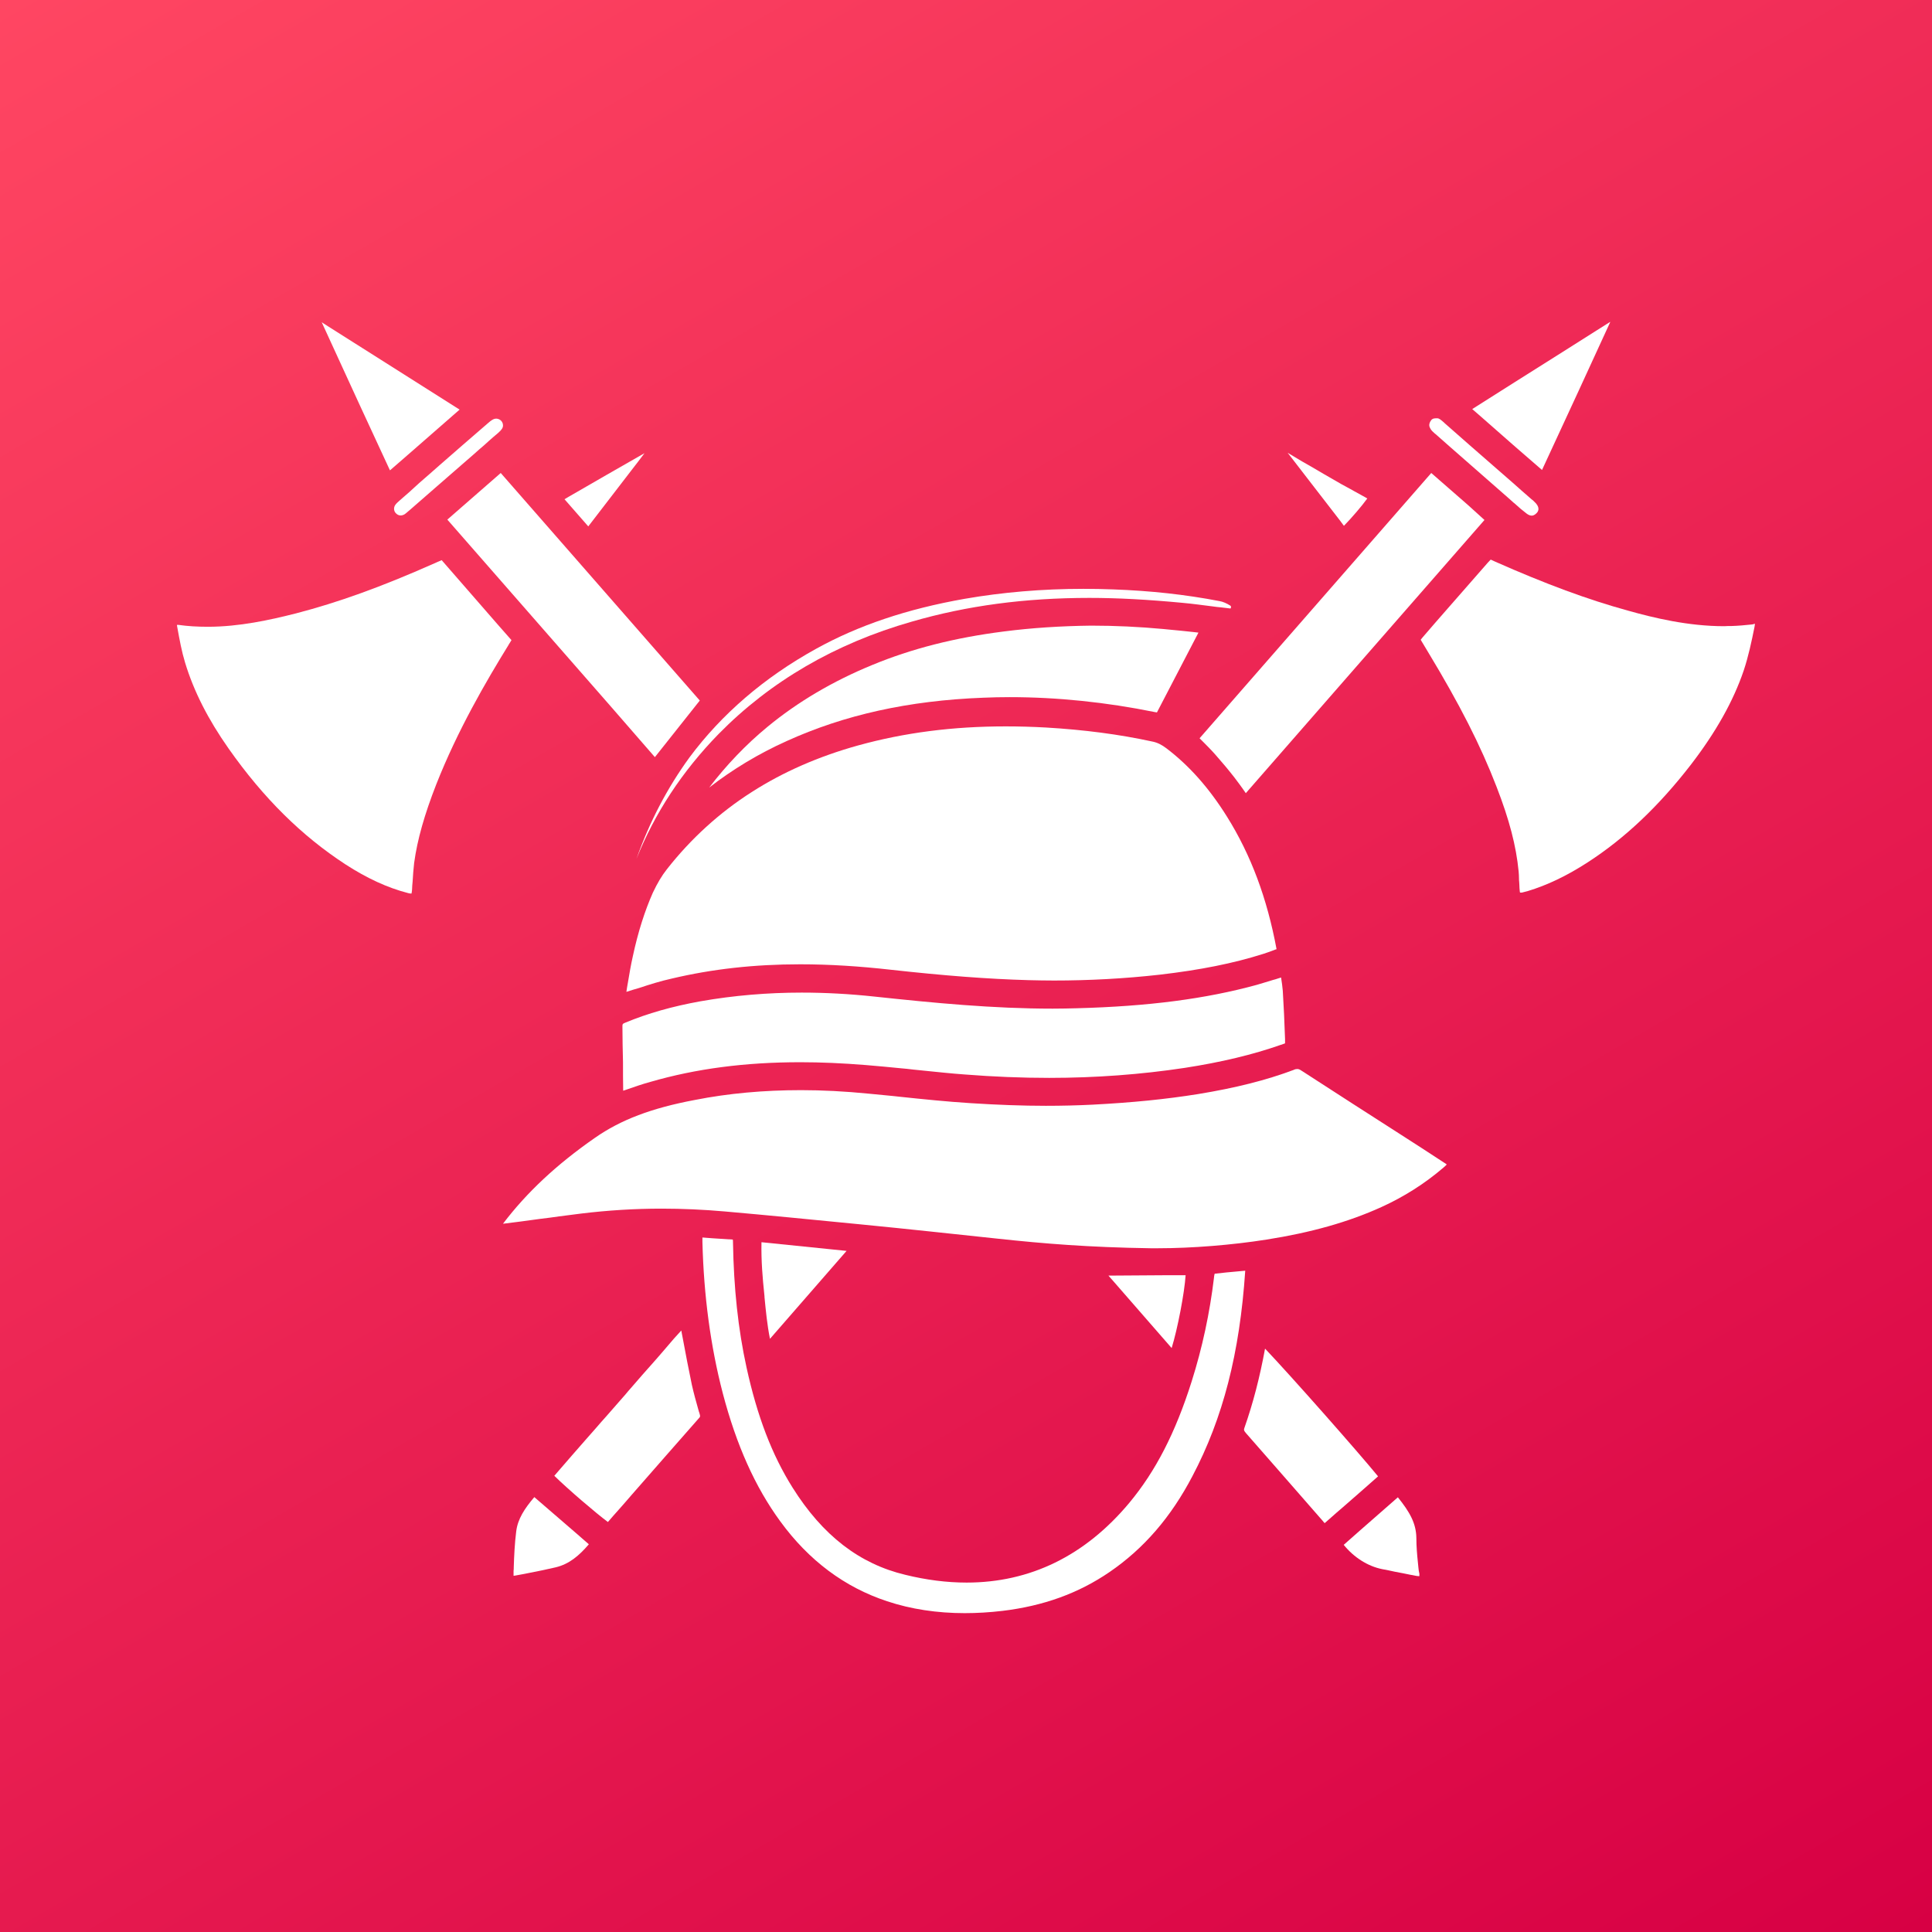
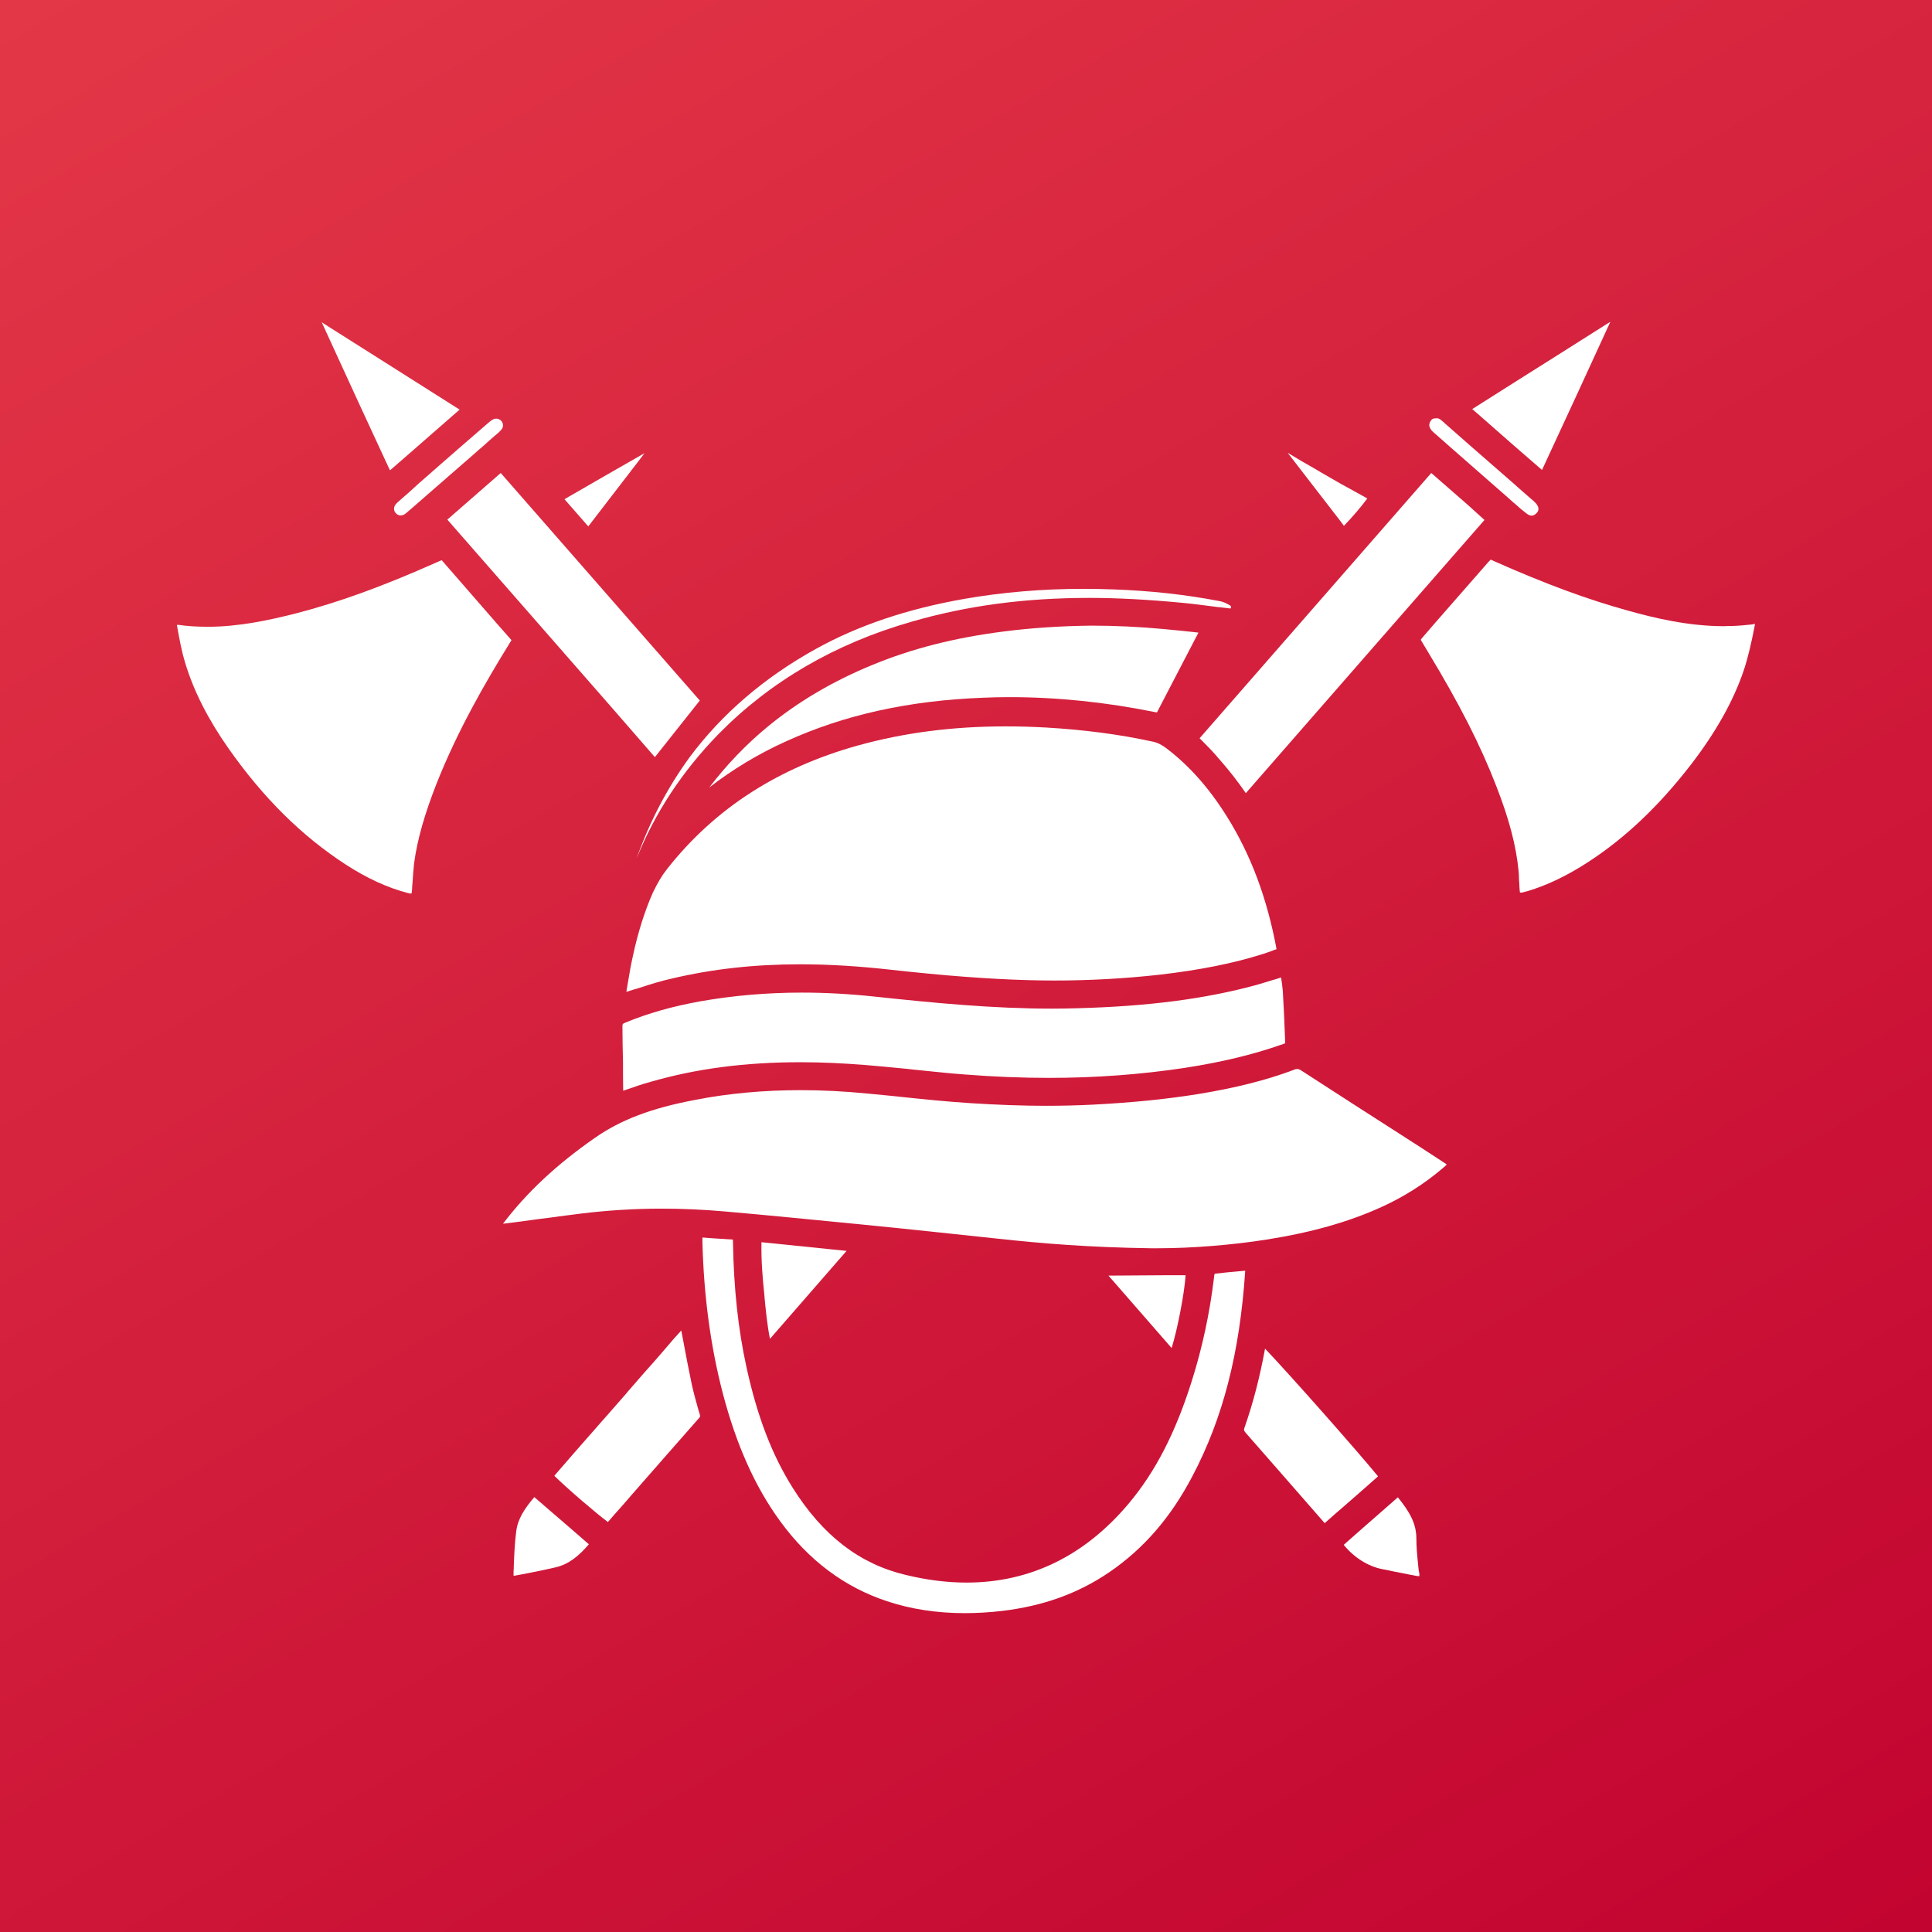
<svg xmlns="http://www.w3.org/2000/svg" version="1.1" id="Digipolis" x="0px" y="0px" viewBox="441 -442.3 1024 1024" style="enable-background:new 441 -442.3 1024 1024;" xml:space="preserve">
  <style type="text/css">
	.st0{fill:url(#SVGID_1_);}
	.st1{fill:#FFFFFF;}
</style>
  <linearGradient id="SVGID_1_" gradientUnits="userSpaceOnUse" x1="742.648" y1="-1151.391" x2="1092.35" y2="-545.688" gradientTransform="matrix(2 0 0 2 -882 1766.81)">
-     <stop offset="0" style="stop-color:#FF4662" />
-     <stop offset="1" style="stop-color:#D70044" />
+     <stop offset="0" style="stop-color:#E33747" />
+     <stop offset="1" style="stop-color:#C20430" />
  </linearGradient>
  <rect x="441" y="-442.3" class="st0" width="1024" height="1024" />
  <path class="st1" d="M1111.5,272.5c-2.8,15.3-6.4,29.1-10.9,41.9c-0.4,1.1-0.4,1.5,0.8,2.9c12.4,14.1,25.1,28.7,36.3,41.5l4.2,4.8  c0.4,0.5,0.8,1,1.2,1.4c1.1-1,2.2-1.9,3.3-2.9c2.1-1.9,4.1-3.6,6.2-5.4c7.2-6.3,13.2-11.5,18.8-16.5  C1160.6,327,1125.1,286.8,1111.5,272.5z" />
  <path class="st1" d="M776.4,64.6c-1,4.5-1.8,9-2.6,13.9c-0.2,0.9-0.3,1.9-0.5,2.9c-0.1,0.7-0.2,1.3-0.3,2c2.3-0.7,4.6-1.5,6.9-2.1  c5.1-1.7,11.1-3.6,17-4.9c21.5-5.1,43.9-7.6,68.2-7.6c15.5,0,31.3,1,48.2,2.9c28,3.1,51.1,4.9,72.8,5.5c4.2,0.1,9,0.2,13.5,0.2  c18.6,0,37.4-1,56.1-3.1c21.5-2.5,39-6,54.8-11c1.7-0.5,3.4-1.2,5.1-1.8c0.5-0.2,1.1-0.4,1.6-0.6l0,0l0,0c0.1,0,0.3-0.1,0.4-0.1  c-5-27-13.6-50-26.3-70.3c-9.5-15.2-20-27-32.1-36.2c-2.5-1.9-4.9-3.1-7.6-3.6c-17.5-3.8-35.9-6.2-56.2-7.4  c-7.2-0.4-14.4-0.6-21.4-0.6c-28,0-53.6,3.3-78.2,10.1c-20.9,5.8-39.8,14.1-56.2,24.6c-17.3,11-32.5,24.9-45.2,41.1  c-2.6,3.3-5,7.3-7.4,12.4C782.8,40.4,779.2,51.5,776.4,64.6z" />
  <path class="st1" d="M1219.2-174.5l-19.6-17.1l-31.7,36.3L1076.8-51l0.2,0.2l0.7,0.7c2.6,2.6,5,5,7.4,7.7c3.7,4.2,6.9,8,10.1,12.1  c1.8,2.4,3.8,5,6.1,8.4l69.7-79.8l56.8-65L1219.2-174.5z" />
  <path class="st1" d="M724.2,351.2c-5.2,6.1-8.8,11.6-9.6,18.2c-0.8,6.3-1.1,12.8-1.3,19c0,0.6,0,1.3-0.1,1.9c0,0.6,0,1.2,0,1.8v0  l0,0c0,0.3,0,0.6,0,0.8c0.3,0,0.5-0.1,0.8-0.1c1.6-0.3,3.2-0.6,4.9-0.9l2.5-0.5c4.7-0.9,9.5-1.9,14.2-3c7-1.7,12.2-6,17.5-12.2  l-7-6.1L724.2,351.2z" />
  <path class="st1" d="M811.6,306.3L811.6,306.3l-0.1-0.2l-0.4-1.4c-1.2-4.2-2.4-8.6-3.4-13c-1.7-8.2-3.3-16.4-4.9-25.1  c-0.2-1.2-0.5-2.4-0.7-3.7c-2.5,2.7-5.2,5.7-8.1,9.2c-0.6,0.7-1.2,1.4-1.8,2.1c-1.3,1.5-2.7,3.1-4,4.6c-4.6,5.1-8.9,10.1-12.9,14.7  c-1,1.1-1.9,2.2-2.9,3.4c-1,1.1-1.9,2.2-2.9,3.3l-7,8c-2,2.2-3.9,4.4-5.8,6.6c-2,2.2-3.9,4.5-5.9,6.7c-4.2,4.8-8.6,9.8-12.8,14.7  l-3.2,3.7c7,6.9,22.3,20,28.4,24.5c1.9-2.2,3.8-4.4,5.7-6.5c2.3-2.6,4.6-5.2,6.9-7.9c12.2-14,24.3-27.7,35.7-40.7  c0.5-0.5,0.8-0.8,0.3-2.3L811.6,306.3z" />
  <path class="st1" d="M1084.8,232.8c0,0.1,0,0.2-0.1,0.3c-0.1,0.7-0.3,1.4-0.3,2.1l0,0l0,0c-2.2,18.3-6.1,36.7-11.8,54.7  c-8.6,27.2-19.1,47.6-33.1,64.4c-23.4,28-52.5,42.2-86.2,42.2c-10.5,0-21.4-1.4-32.4-4.1c-24.4-5.8-43.9-20.9-59.8-46.2  c-11-17.5-18.7-37.7-24.4-63.6c-4.5-20.5-6.8-42.2-7.2-66.4c0-0.5,0-1-0.1-1.5l-10.9-0.7l-5.2-0.4v2.4c0.7,28.3,4.3,55.3,10.8,80.2  c7.2,27.4,17.1,49.6,30.5,67.9c15.1,20.7,34.1,34.9,56.6,42.3c12.6,4.2,26.5,6.3,41.1,6.3c6.5,0,13.2-0.4,20-1.2  c21.7-2.6,40.3-9.3,56.8-20.6c18.1-12.4,32.5-29,43.9-50.8c16.2-30.7,25.1-65.3,28-108.9l-9.8,0.9L1084.8,232.8z" />
  <path class="st1" d="M846.2,244.8l0,0.4c0.7,7.2,1.4,14.6,2.9,22.1l40.6-46.6l-45.1-4.6c-0.2,9.9,0.6,19.1,1.5,27.7L846.2,244.8z" />
  <path class="st1" d="M1028.5,233.8l2.9,3.3l30.6,35.1c3.2-10.4,6.8-29.3,7.4-38.6c-3.4,0-7.1,0-11,0  C1049.2,233.7,1039.6,233.7,1028.5,233.8z" />
  <path class="st1" d="M617.8-257.8c8.4,18.4,18,39.2,29.7,64.4c0.1,0.1,0.1,0.2,0.2,0.4l11.5-10l25.4-22.2  c-21.1-13.4-43.6-27.6-69.5-44l-3.6-2.3l0.2,0.4L617.8-257.8z" />
  <path class="st1" d="M821.8-53.2c27.4-27.9,61.8-48,102.4-59.6c29.3-8.5,60.1-12.6,94.2-12.6c15.1,0,31.2,0.9,49.2,2.6  c5.6,0.5,11.2,1.3,16.1,1.9c1.4,0.2,2.9,0.4,4.3,0.5c1.4,0.2,2.8,0.3,4.2,0.5c0.3,0,0.5,0.1,0.7,0.1l0,0c0.2,0,0.3,0,0.3,0  c0,0,0-0.1,0.1-0.1c0.1-0.2,0.4-1-0.2-1.4c-1.9-1.2-3.9-2.1-5.7-2.4c-18.2-3.5-36.7-5.5-56.3-6.2c-5.4-0.2-10.7-0.3-15.9-0.3  c-21.7,0-42.9,1.8-63,5.3c-30.6,5.4-56.3,14.1-78.7,26.5c-27.5,15.2-50,34.6-67.1,57.6C794.7-24.7,785.3-6.8,778.3,13  C788-11.3,802.6-33.5,821.8-53.2z" />
  <polygon class="st1" points="678.1,-166.9 764.7,-67.9 788.1,-41 797.7,-53.1 811.9,-71 706.4,-191.6 " />
  <path class="st1" d="M752.8-163.3c7.8-10.1,15.5-20.2,23-29.9c2.3-3,4.6-5.9,6.8-8.9c-14.2,8.1-26.9,15.4-40.2,23.1l-2.2,1.3  l1.4,1.6L752.8-163.3z" />
  <path class="st1" d="M652.9-177.1L652.9-177.1c-1,0.9-1.8,1.6-2.3,2.3c-1,1.3-1,3.2,0.1,4.4l0,0l0,0c0.7,0.8,1.6,1.3,2.6,1.3  c0.7,0,1.4-0.2,2.1-0.6c0.6-0.4,1.3-1,2.1-1.7c0.2-0.2,0.3-0.3,0.5-0.4c0,0,0.1,0,0.1-0.1l0,0l0,0l14.1-12.3l16.2-14.1  c2.2-1.9,4.4-3.8,6.6-5.8l0,0l0,0c1.7-1.4,3.4-2.9,5-4.4c1.7-1.5,3.4-3,5.1-4.4c1.9-1.7,2.5-2.7,2.5-3.9c0-1.9-1.4-3.4-3.3-3.6h-0.4  c-1.3,0-2.6,0.9-4.4,2.5c-8.8,7.6-17.7,15.3-25.9,22.5c-3.4,3-6.9,6.1-10.4,9.1C659.8-183.1,656.4-180.1,652.9-177.1z" />
  <path class="st1" d="M675.1-145.4c-0.7,0.3-1.4,0.6-2.1,0.9c-0.6,0.3-1.2,0.5-1.8,0.8c-28.4,12.6-51,20.7-73.3,26.5  c-13.8,3.5-30.1,7.1-46.7,7.1c-5.6,0-10.8-0.3-15.6-1l-0.1,0l-0.1,0c-0.2,0-0.4,0-0.6,0c0,0,0,0,0,0c0,0.2,0,0.5,0.1,0.9  c1.3,7.2,2.4,13.2,4.2,19.1c4.6,15.2,12.2,30.1,23.1,45.6c18.5,26.3,38.8,46.3,62,61.4c11.3,7.3,22.1,12.3,32.9,15.1  c1,0.3,1.6,0.3,2,0.3c0.1-0.3,0.2-1,0.3-2.1c0-0.7,0.1-1.4,0.1-2.1c0.1-0.7,0.1-1.5,0.2-2.2c0.2-3.2,0.4-6.4,0.8-9.8  c1.7-12.5,5.5-25.7,11.7-41.6c11.3-28.7,26.4-54.6,38.3-73.9c0.2-0.4,0.5-0.9,0.8-1.3c0.3-0.5,0.5-0.9,0.8-1.3l-7.3-8.3L675.1-145.4  z" />
  <path class="st1" d="M1153.3-163.6c4.2-4.3,9.5-10.5,12.4-14.5c-0.2-0.1-0.5-0.3-0.7-0.4l-2.5-1.4l-4-2.2l-0.5-0.3  c-4.1-2.2-8.3-4.5-12.3-6.9c-1.1-0.6-2.2-1.3-3.3-1.9c-3.7-2.2-7.5-4.4-11.2-6.5c-2.5-1.5-5.1-3-7.7-4.6c4.7,6.1,9.3,12.1,14.2,18.4  c4.5,5.8,9,11.7,13.6,17.6L1153.3-163.6z" />
  <path class="st1" d="M1194.7,166.3c-3.8-2.5-7.7-4.9-11.5-7.4c-16.3-10.4-33.3-21.4-49.7-32l-2.8-1.8c-1-0.7-1.6-0.8-2.2-0.8  c-0.5,0-1.1,0.1-1.9,0.5c-14.4,5.4-30.5,9.5-50.7,12.8c-16.9,2.7-34.6,4.5-55.9,5.6c-8,0.4-16.3,0.6-24.7,0.6  c-12.3,0-25.8-0.5-39.8-1.4c-12.6-0.8-25.3-2.1-37.6-3.4l-3.7-0.4L908,138l-6.2-0.6c-13-1.3-25.1-1.9-36.2-1.9  c-19.7,0-38.6,1.7-56.3,5.2c-22.9,4.3-39.3,10.5-53,20.1c-20.3,14.1-36.2,29-48.7,45.5c0,0,0,0,0.1,0c5.9-0.7,12.6-1.6,19.8-2.6  c3.3-0.4,6.6-0.8,9.9-1.3c3.9-0.5,7.8-1,11.7-1.5c14-1.7,28.3-2.6,42.5-2.6c11,0,22.3,0.5,33.6,1.5c22.7,2,45,4.2,71.5,6.8  c25.6,2.5,51.2,5.3,72.9,7.6c25.1,2.7,48.6,4.6,81.1,5.1l4.2,0c17.7,0,39.1-1.7,57.4-4.6c23.6-3.7,43.4-9.3,60.8-17.2  c11.9-5.4,23-12.4,32.9-20.9c0.9-0.8,1.5-1.3,1.8-1.7c-0.3-0.3-0.8-0.6-1.6-1.1C1202.4,171.3,1198.5,168.8,1194.7,166.3z" />
  <path class="st1" d="M1369.3-111.3c-3.5,0.4-7.2,0.7-10.6,0.8l0,0h0c-0.5,0-1.1,0-1.7,0c-0.7,0-1.4,0.1-2.1,0.1  c-19.1,0-37.4-4.4-51.2-8.3c-21.1-5.8-43.3-14-70.2-25.9c-1.2-0.6-2-0.9-2.4-1.1c-0.3,0.3-0.8,0.8-1.6,1.7c-3,3.4-6,6.9-9.1,10.4  c-7.9,9.1-16.2,18.4-25.2,28.9c-0.4,0.4-0.7,0.9-1.2,1.5c0.1,0.2,0.2,0.3,0.3,0.5l0,0l0,0l3.6,6c16.7,27.6,27.9,49.6,36.3,71.4  c6.8,17.5,10.4,31.4,11.7,44.8c0.1,1.2,0.2,2.5,0.2,3.8c0,0.6,0,1.2,0.1,1.8c0,0.5,0.1,1.1,0.1,1.7c0,1,0.1,2.1,0.2,3.1l0,0l0,0  c0,0.5,0.1,0.8,0.2,0.9c0.1,0,0.1,0,0.2,0c0.3,0,0.6,0,0.7,0l0,0l0,0c0.9-0.2,2-0.5,3.1-0.8c10.3-3.1,20.8-8.1,31.9-15.3  c19.6-12.7,37.5-29.6,54.6-51.7c13.3-17.3,22.5-33.7,28-49.9c2.5-7.5,4.2-15.5,5.7-23c0.2-0.8,0.2-1.4,0.2-1.8c-0.1,0-0.2,0-0.3,0  C1370.5-111.4,1370-111.4,1369.3-111.3z" />
  <path class="st1" d="M1258.3-193.2c13.3-28.6,26.3-56.9,36.2-78.5c-0.1,0.1-0.2,0.1-0.4,0.2c-9.2,5.8-18.4,11.6-27.5,17.4  c-14.8,9.3-30.1,19-45.1,28.5c-0.1,0-0.1,0.1-0.2,0.1l4.6,4C1238.2-210.6,1248.6-201.6,1258.3-193.2z" />
  <path class="st1" d="M1199.2-215L1199.2-215c0.5,0.9,1.4,1.7,2.3,2.5l0.4,0.3l7.7,6.8c10.2,8.9,20.7,18.1,30.7,26.9l0.8,0.7l2.1,1.9  l0.3,0.2c2.4,2.2,4.5,4,6.5,5.5c1,0.8,2,1.2,2.8,1.2c0.5,0,1.4-0.1,2.6-1.3c0.6-0.6,2.1-2.4-0.3-5.2c-0.6-0.6-1.1-1.1-1.7-1.7  l-0.1,0l-0.1-0.1c0,0-0.1,0-0.1-0.1c-0.1-0.1-0.3-0.2-0.5-0.4c-3.3-2.9-6.7-5.8-10-8.8c-3.4-2.9-6.7-5.9-10.1-8.8  c-8.5-7.4-17.2-15-25.8-22.6l0,0l0,0l-0.4-0.4c-1.5-1.3-2.5-2.2-3.5-2.2h-0.3h-0.1h-0.1h-0.3c-1.4,0-2.3,0.5-2.9,1.7  C1198.3-217.4,1198.4-216.3,1199.2-215L1199.2-215z" />
  <path class="st1" d="M771.2,120.6c0,5,0,10.1,0.1,15.2c0.6-0.2,1.2-0.4,1.8-0.6l0,0l0,0c4-1.4,8.3-2.9,12.7-4.1  c24.2-7,50.2-10.4,79.4-10.4c11,0,22.3,0.5,34.7,1.5c6.2,0.5,12.4,1.1,18.5,1.7c2.2,0.2,4.5,0.4,6.7,0.7c1.9,0.2,3.9,0.4,5.9,0.6  c7,0.7,14.3,1.5,21.4,2c15.2,1.2,30.2,1.8,44.7,1.8c24.5,0,48.7-1.8,71.8-5.3c19.4-3,36.1-7,50.9-12.2l0.4-0.1  c0.6-0.2,1.4-0.5,1.9-0.7c0-0.4,0-1,0-1.4c0-0.3,0-0.6,0-0.9c-0.3-9.1-0.7-17.5-1.2-25.6c-0.2-2.2-0.5-4.5-0.9-7  c-0.5,0.2-1.1,0.3-1.6,0.5c-0.9,0.3-1.8,0.6-2.7,0.8c-3,0.9-5.8,1.8-8.6,2.6c-27,7.4-57.4,11.4-95.5,12.4c-3.9,0.1-8.2,0.2-12.7,0.2  c-31.6,0-62.7-3-94.5-6.4c-13-1.4-25.9-2.1-38.5-2.1c-17.9,0-36,1.5-53.6,4.6c-15,2.7-28,6.4-39.8,11.3c-1.6,0.6-1.6,0.9-1.6,2.1  c0,3.1,0.1,6.4,0.1,9.5C771.1,114.3,771.1,117.5,771.2,120.6z" />
  <path class="st1" d="M847.7-57c-11.4,9.4-21.7,20.2-30.8,32.1c12.4-9.6,26.1-17.9,41-24.6c30.6-13.9,64.7-21.5,104.3-23  c4.6-0.2,9.3-0.3,13.9-0.3c25.4,0,51.3,2.7,76.9,7.9l0,0l0,0c0.4,0.1,0.8,0.1,1.2,0.2l22-42.3c-0.9-0.1-1.7-0.2-2.6-0.3  c-4.4-0.5-8.7-0.9-12.9-1.3l-3-0.3c-12.9-1.2-25.8-1.8-38.4-1.8c-16.1,0.2-31.6,1.2-46.3,3.1c-26,3.3-48.8,9.1-69.8,17.8  C882.5-81.3,863.8-70.3,847.7-57z" />
  <path class="st1" d="M1192.8,388.7c-0.1-1-0.2-2-0.3-3c-0.4-3.9-0.8-8.3-0.8-12.8c-0.1-7.8-3.5-13.8-9.8-21.6l-20.1,17.6l-8.6,7.6  c5.3,6.6,12.8,11.4,20.5,12.9c2.1,0.4,4.3,0.8,6.4,1.3c1.6,0.3,3.2,0.6,4.7,0.9c2.4,0.5,4.8,1,7.1,1.4l0.1,0l0.1,0  c0.5,0.1,0.8,0.1,1.2,0.1c0-0.3,0-0.7,0-1.3C1193,390.7,1192.9,389.7,1192.8,388.7z" />
</svg>
